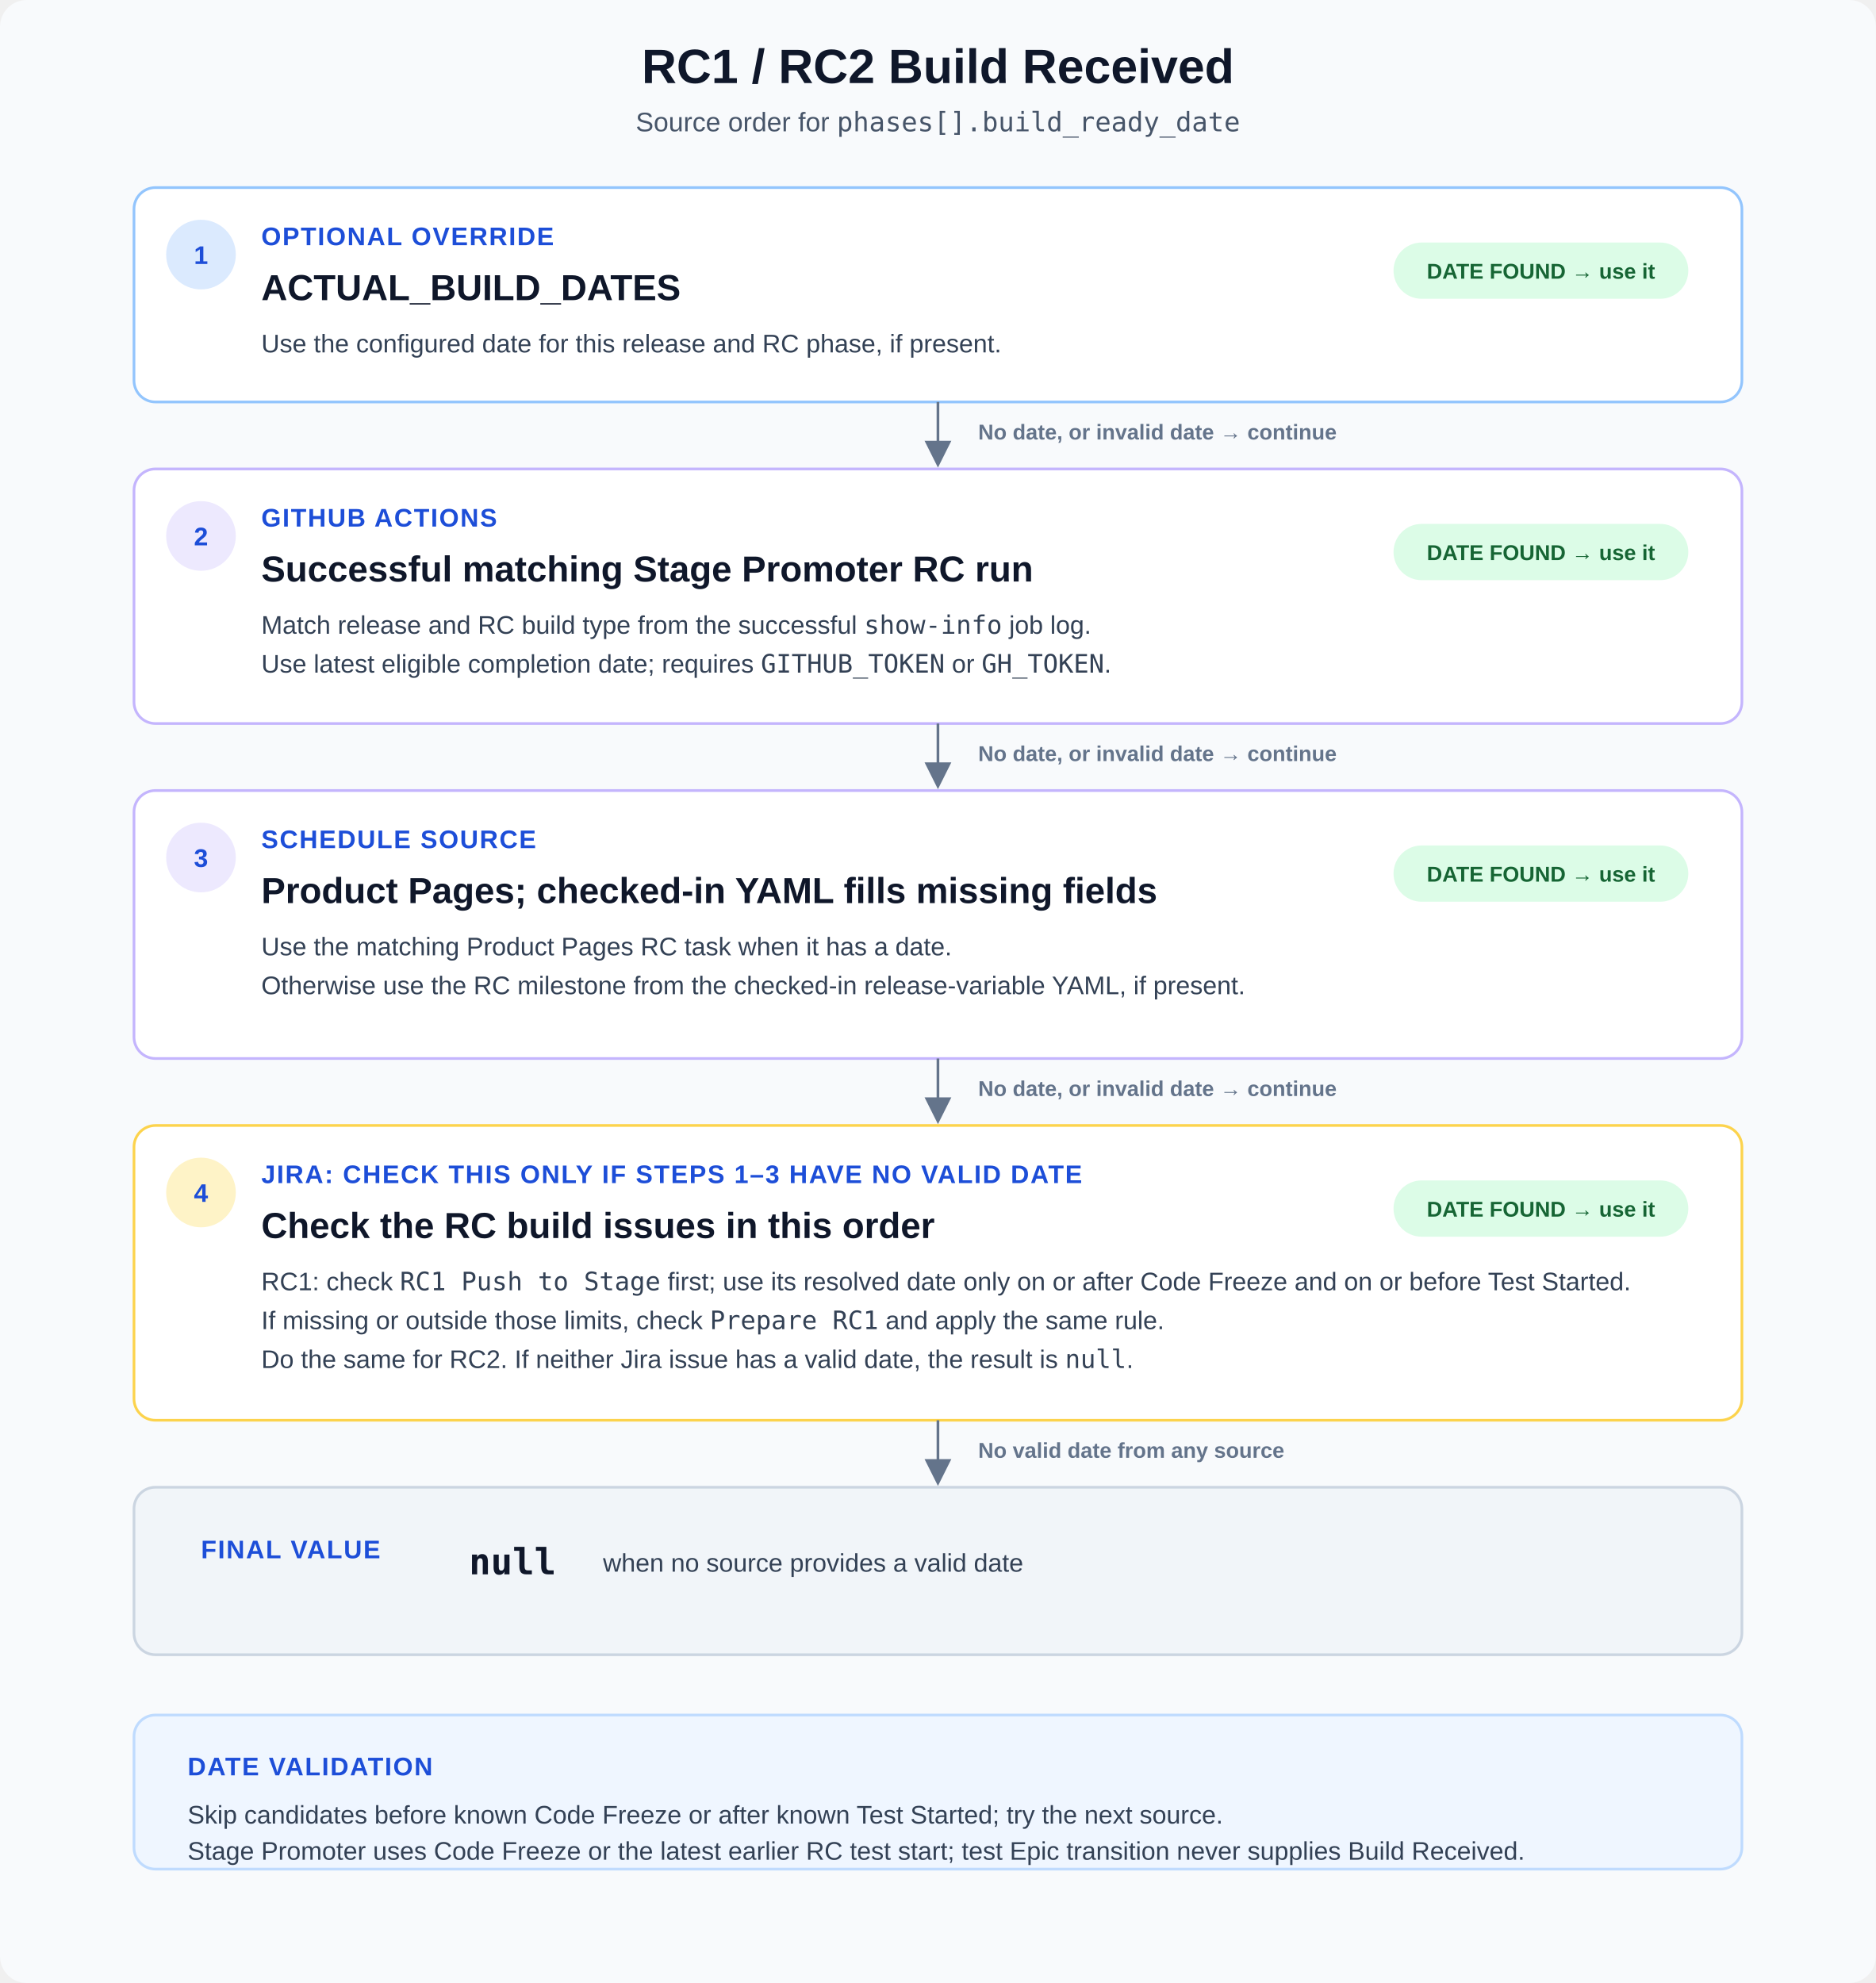
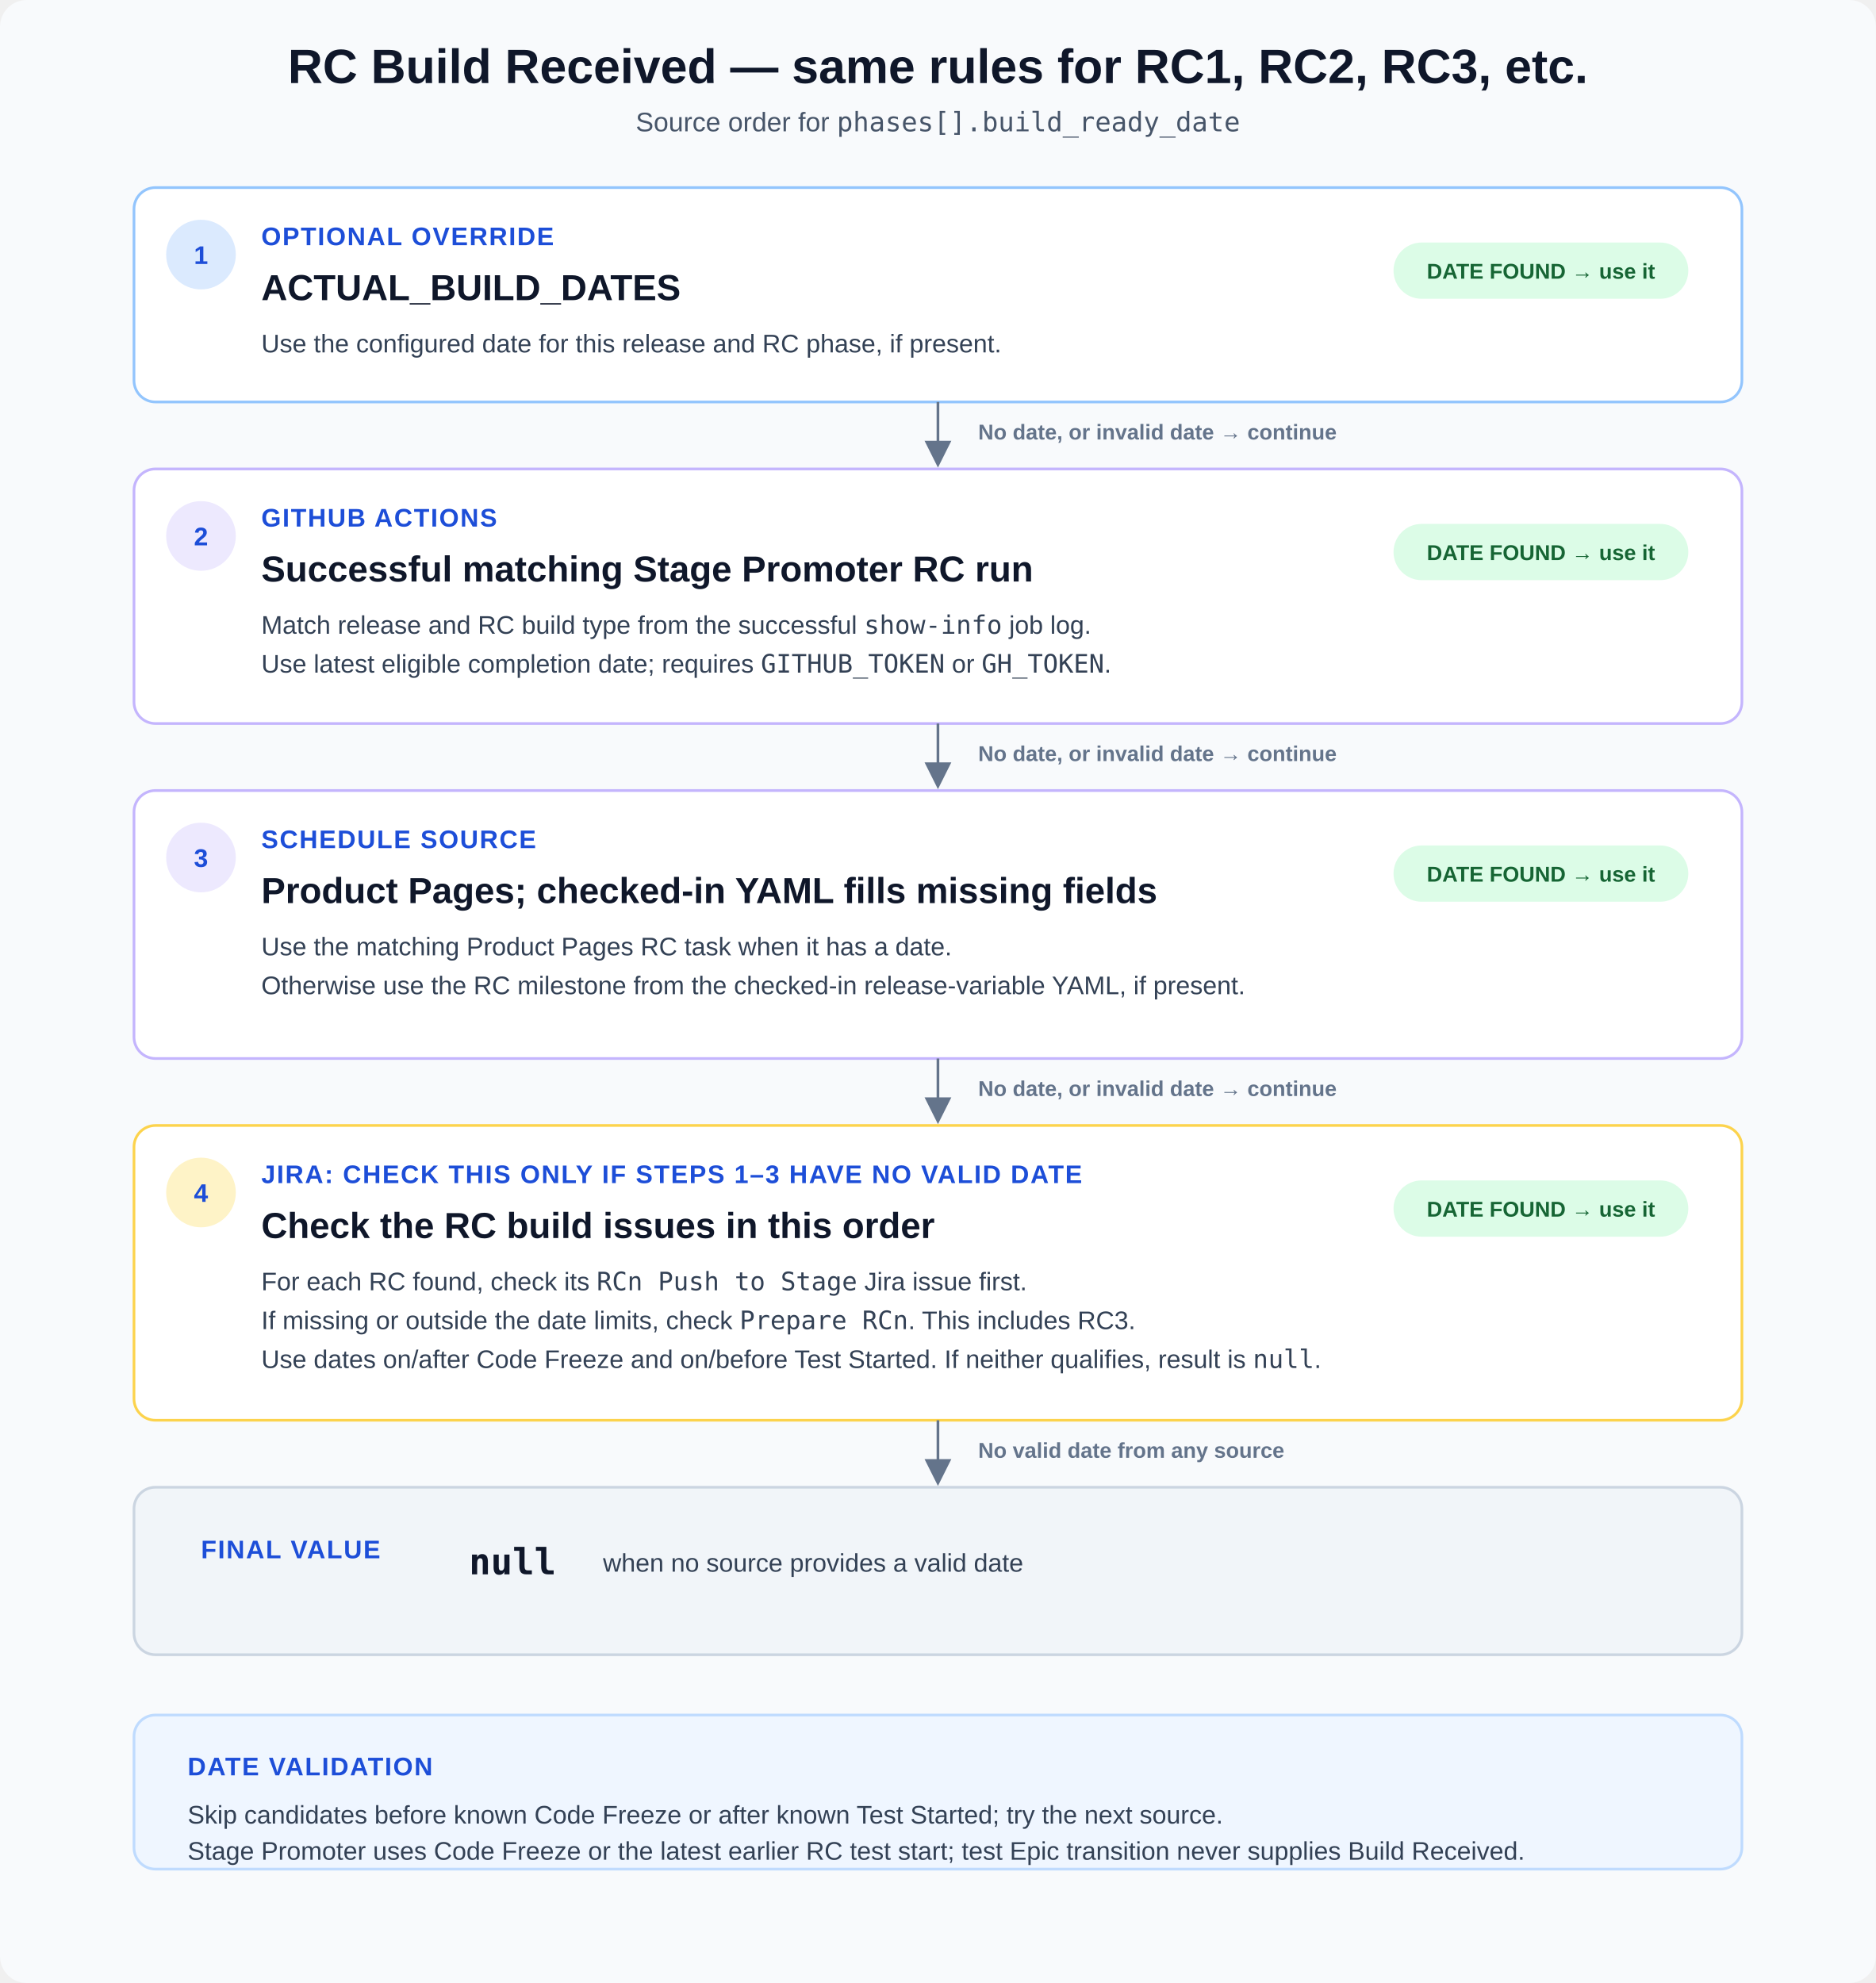
<svg xmlns="http://www.w3.org/2000/svg" width="1400" height="1480" viewBox="0 0 1400 1480" role="img" aria-labelledby="title desc">
  <defs>
    <marker id="arrow" markerWidth="10" markerHeight="10" refX="5" refY="5" orient="auto">
      <path d="M 0 0 L 10 5 L 0 10 z" fill="#64748b" />
    </marker>
    <style>
      text { font-family: Arial, Helvetica, sans-serif; }
      .heading { fill: #0f172a; font-size: 36px; font-weight: 700; }
      .subheading { fill: #475569; font-size: 20px; }
      .step { fill: #1d4ed8; font-size: 19px; font-weight: 700; letter-spacing: 1px; }
      .title { fill: #0f172a; font-size: 27px; font-weight: 700; }
      .body { fill: #334155; font-size: 19px; }
      .flow { fill: #64748b; font-size: 16px; font-weight: 600; }
      .result { fill: #166534; font-size: 16px; font-weight: 700; }
    </style>
  </defs>
  <rect width="1400" height="1480" rx="20" fill="#f8fafc" />
-   <text x="700" y="62" text-anchor="middle" class="heading">RC1 / RC2 Build Received</text>
+   <text x="700" y="62" text-anchor="middle" class="heading">RC Build Received — same rules for RC1, RC2, RC3, etc.</text>
  <text x="700" y="98" text-anchor="middle" class="subheading">Source order for <tspan font-family="monospace">phases[].build_ready_date</tspan>
  </text>
  <g>
    <rect x="100" y="140" width="1200" height="160" rx="16" fill="#ffffff" stroke="#93c5fd" stroke-width="2" />
    <circle cx="150" cy="190" r="26" fill="#dbeafe" />
    <text x="150" y="197" text-anchor="middle" class="step">1</text>
    <text x="195" y="183" class="step">OPTIONAL OVERRIDE</text>
    <text x="195" y="224" class="title">ACTUAL_BUILD_DATES</text>
    <text x="195" y="263" class="body">Use the configured date for this release and RC phase, if present.</text>
    <rect x="1040" y="181" width="220" height="42" rx="21" fill="#dcfce7" />
    <text x="1150" y="208" text-anchor="middle" class="result">DATE FOUND → use it</text>
  </g>
  <line x1="700" y1="300" x2="700" y2="339" stroke="#64748b" stroke-width="2" marker-end="url(#arrow)" />
  <text x="730" y="328" class="flow">No date, or invalid date → continue</text>
  <g>
    <rect x="100" y="350" width="1200" height="190" rx="16" fill="#ffffff" stroke="#c4b5fd" stroke-width="2" />
    <circle cx="150" cy="400" r="26" fill="#ede9fe" />
    <text x="150" y="407" text-anchor="middle" class="step" fill="#6d28d9">2</text>
    <text x="195" y="393" class="step" fill="#6d28d9">GITHUB ACTIONS</text>
    <text x="195" y="434" class="title">Successful matching Stage Promoter RC run</text>
    <text x="195" y="473" class="body">Match release and RC build type from the successful <tspan font-family="monospace">show-info</tspan> job log.</text>
    <text x="195" y="502" class="body">Use latest eligible completion date; requires <tspan font-family="monospace">GITHUB_TOKEN</tspan> or <tspan font-family="monospace">GH_TOKEN</tspan>.</text>
    <rect x="1040" y="391" width="220" height="42" rx="21" fill="#dcfce7" />
    <text x="1150" y="418" text-anchor="middle" class="result">DATE FOUND → use it</text>
  </g>
  <line x1="700" y1="540" x2="700" y2="579" stroke="#64748b" stroke-width="2" marker-end="url(#arrow)" />
  <text x="730" y="568" class="flow">No date, or invalid date → continue</text>
  <g>
    <rect x="100" y="590" width="1200" height="200" rx="16" fill="#ffffff" stroke="#c4b5fd" stroke-width="2" />
    <circle cx="150" cy="640" r="26" fill="#ede9fe" />
    <text x="150" y="647" text-anchor="middle" class="step" fill="#6d28d9">3</text>
    <text x="195" y="633" class="step" fill="#6d28d9">SCHEDULE SOURCE</text>
    <text x="195" y="674" class="title">Product Pages; checked-in YAML fills missing fields</text>
    <text x="195" y="713" class="body">Use the matching Product Pages RC task when it has a date.</text>
    <text x="195" y="742" class="body">Otherwise use the RC milestone from the checked-in release-variable YAML, if present.</text>
    <rect x="1040" y="631" width="220" height="42" rx="21" fill="#dcfce7" />
    <text x="1150" y="658" text-anchor="middle" class="result">DATE FOUND → use it</text>
  </g>
  <line x1="700" y1="790" x2="700" y2="829" stroke="#64748b" stroke-width="2" marker-end="url(#arrow)" />
  <text x="730" y="818" class="flow">No date, or invalid date → continue</text>
  <g>
    <rect x="100" y="840" width="1200" height="220" rx="16" fill="#ffffff" stroke="#fcd34d" stroke-width="2" />
    <circle cx="150" cy="890" r="26" fill="#fef3c7" />
    <text x="150" y="897" text-anchor="middle" class="step" fill="#b45309">4</text>
    <text x="195" y="883" class="step" fill="#b45309">JIRA: CHECK THIS ONLY IF STEPS 1–3 HAVE NO VALID DATE</text>
    <text x="195" y="924" class="title">Check the RC build issues in this order</text>
-     <text x="195" y="963" class="body">RC1: check <tspan font-family="monospace">RC1 Push to Stage</tspan> first; use its resolved date only on or after Code Freeze and on or before Test Started.</text>
-     <text x="195" y="992" class="body">If missing or outside those limits, check <tspan font-family="monospace">Prepare RC1</tspan> and apply the same rule.</text>
-     <text x="195" y="1021" class="body">Do the same for RC2. If neither Jira issue has a valid date, the result is <tspan font-family="monospace">null</tspan>.</text>
+     <text x="195" y="963" class="body">For each RC found, check its <tspan font-family="monospace">RCn Push to Stage</tspan> Jira issue first.</text>
+     <text x="195" y="992" class="body">If missing or outside the date limits, check <tspan font-family="monospace">Prepare RCn</tspan>. This includes RC3.</text>
+     <text x="195" y="1021" class="body">Use dates on/after Code Freeze and on/before Test Started. If neither qualifies, result is <tspan font-family="monospace">null</tspan>.</text>
    <rect x="1040" y="881" width="220" height="42" rx="21" fill="#dcfce7" />
    <text x="1150" y="908" text-anchor="middle" class="result">DATE FOUND → use it</text>
  </g>
  <line x1="700" y1="1060" x2="700" y2="1099" stroke="#64748b" stroke-width="2" marker-end="url(#arrow)" />
  <text x="730" y="1088" class="flow">No valid date from any source</text>
  <g>
    <rect x="100" y="1110" width="1200" height="125" rx="16" fill="#f1f5f9" stroke="#cbd5e1" stroke-width="2" />
    <text x="150" y="1163" class="step" fill="#475569">FINAL VALUE</text>
    <text x="350" y="1175" class="title">
      <tspan font-family="monospace">null</tspan>
    </text>
    <text x="450" y="1173" class="body">when no source provides a valid date</text>
  </g>
  <rect x="100" y="1280" width="1200" height="115" rx="16" fill="#eff6ff" stroke="#bfdbfe" stroke-width="2" />
  <text x="140" y="1325" class="step">DATE VALIDATION</text>
  <text x="140" y="1361" class="body">Skip candidates before known Code Freeze or after known Test Started; try the next source.</text>
  <text x="140" y="1388" class="body">Stage Promoter uses Code Freeze or the latest earlier RC test start; test Epic transition never supplies Build Received.</text>
</svg>
